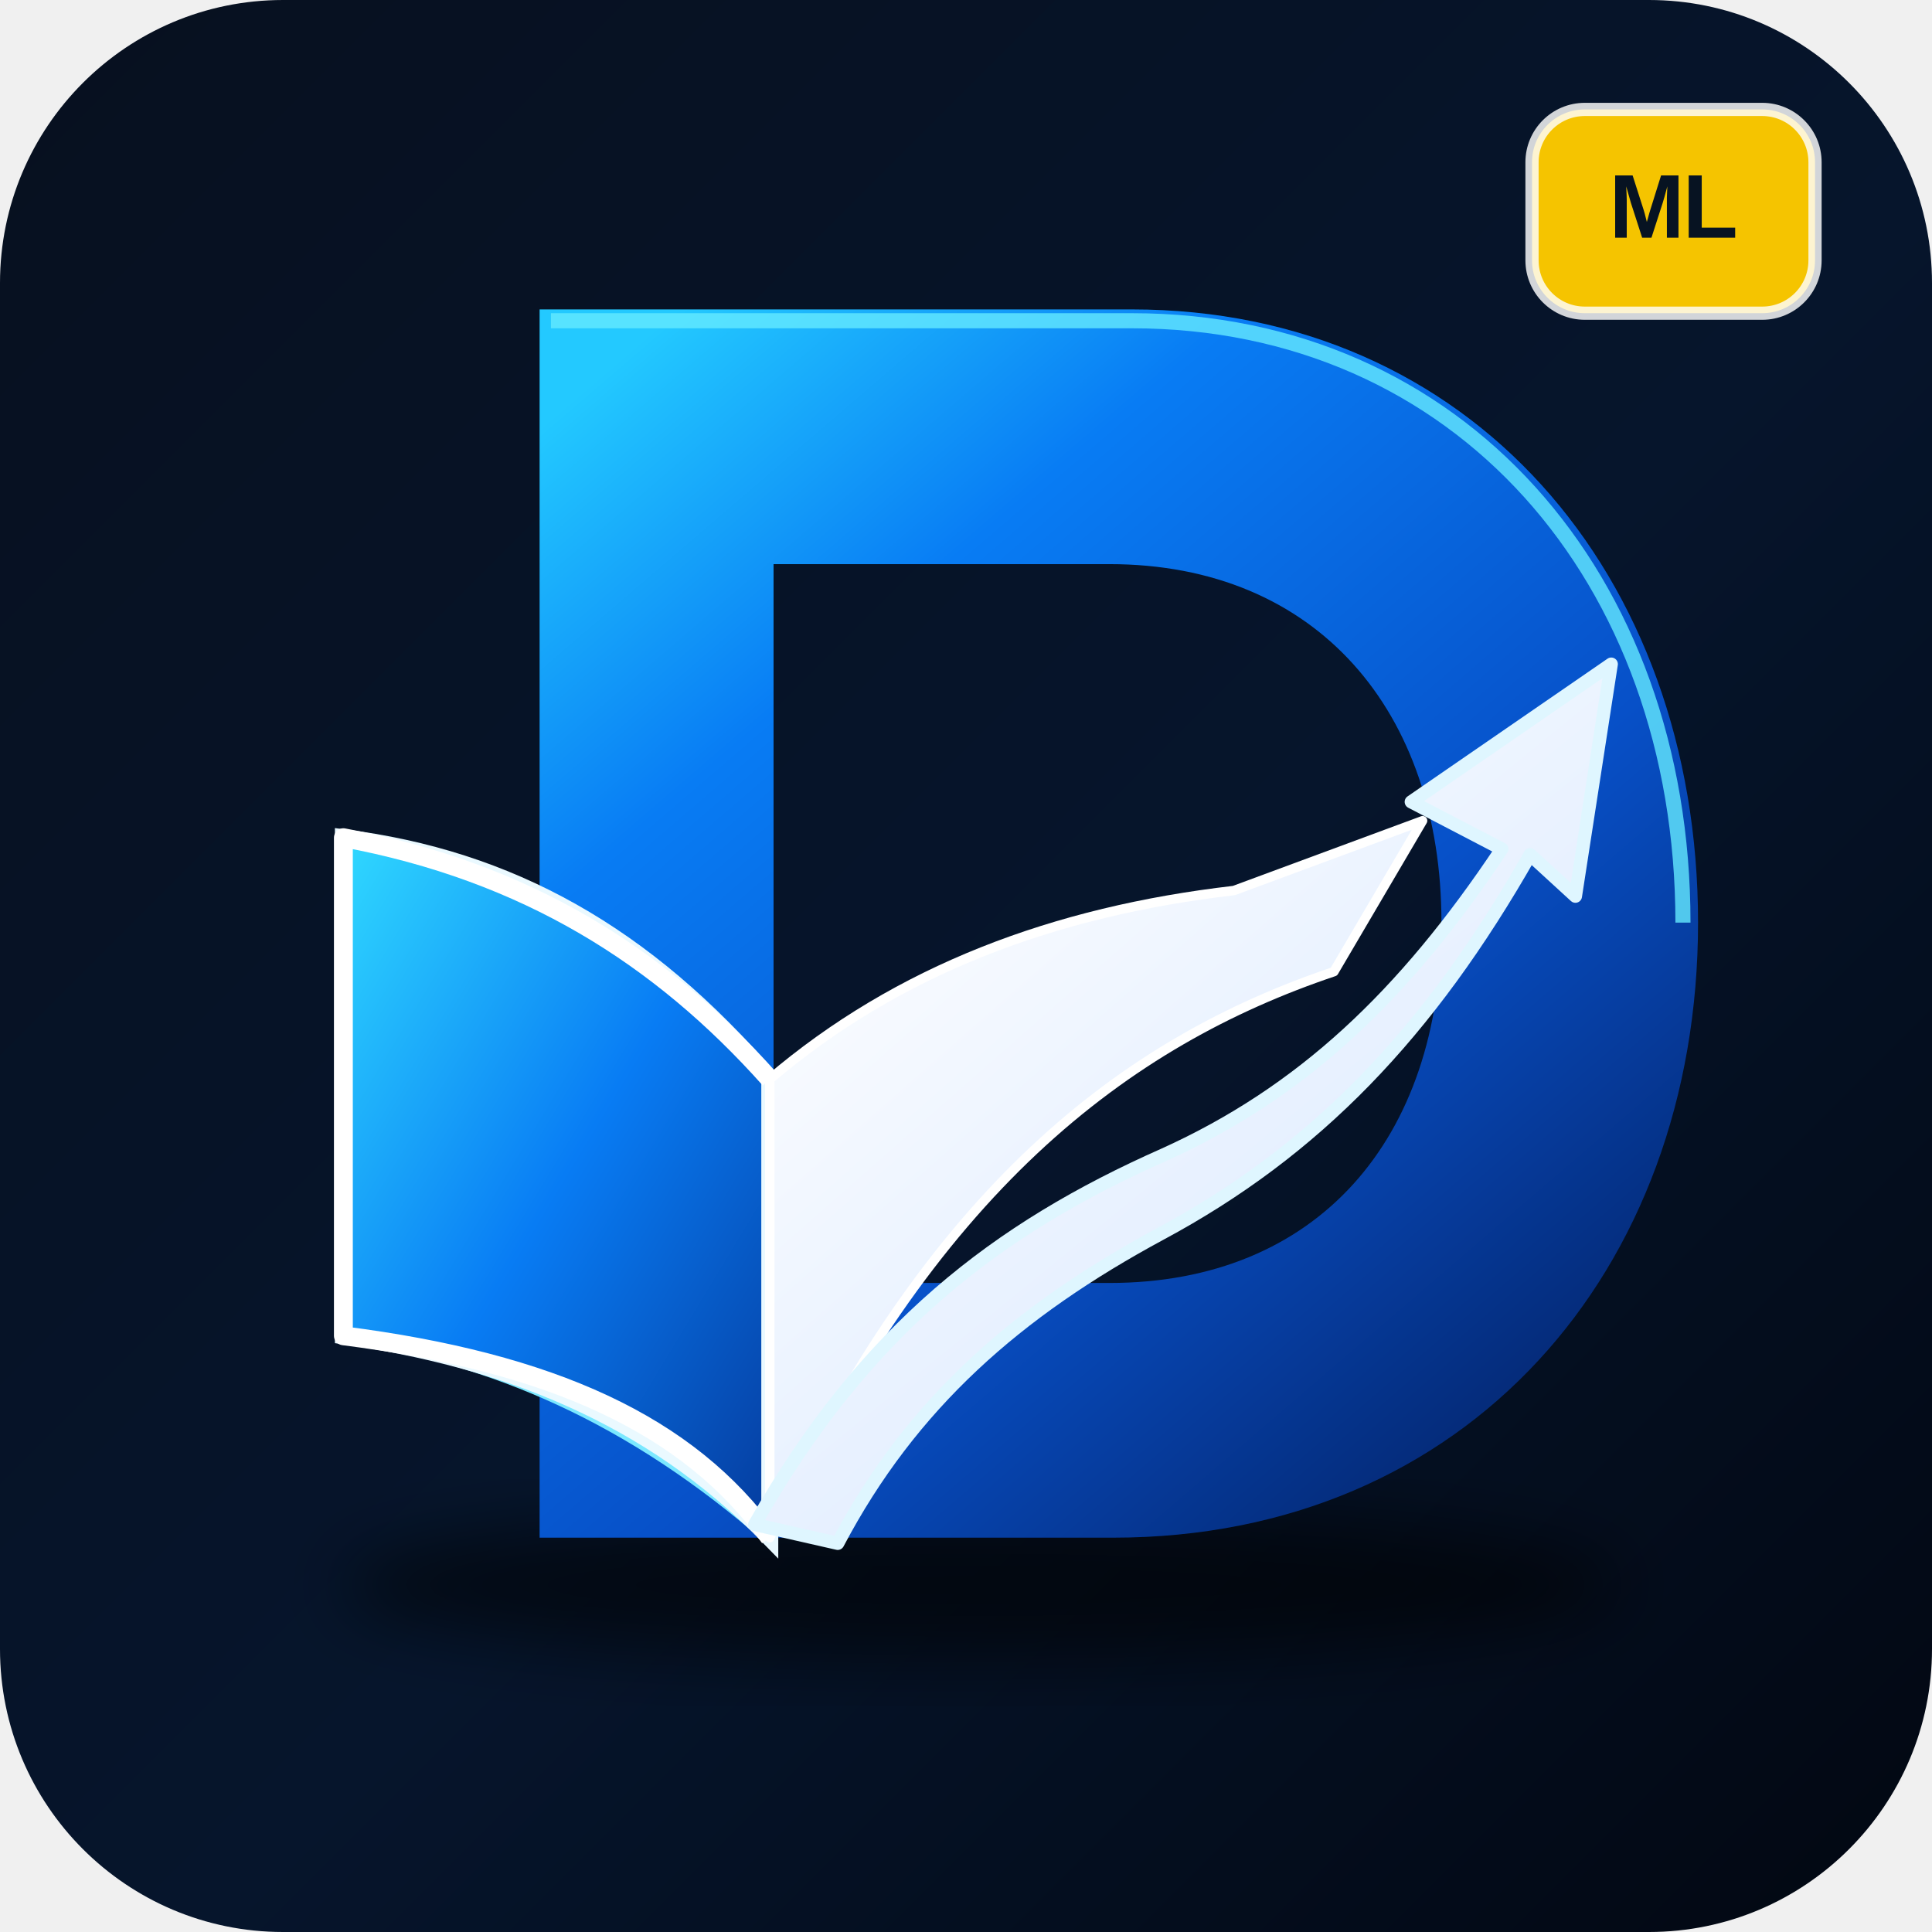
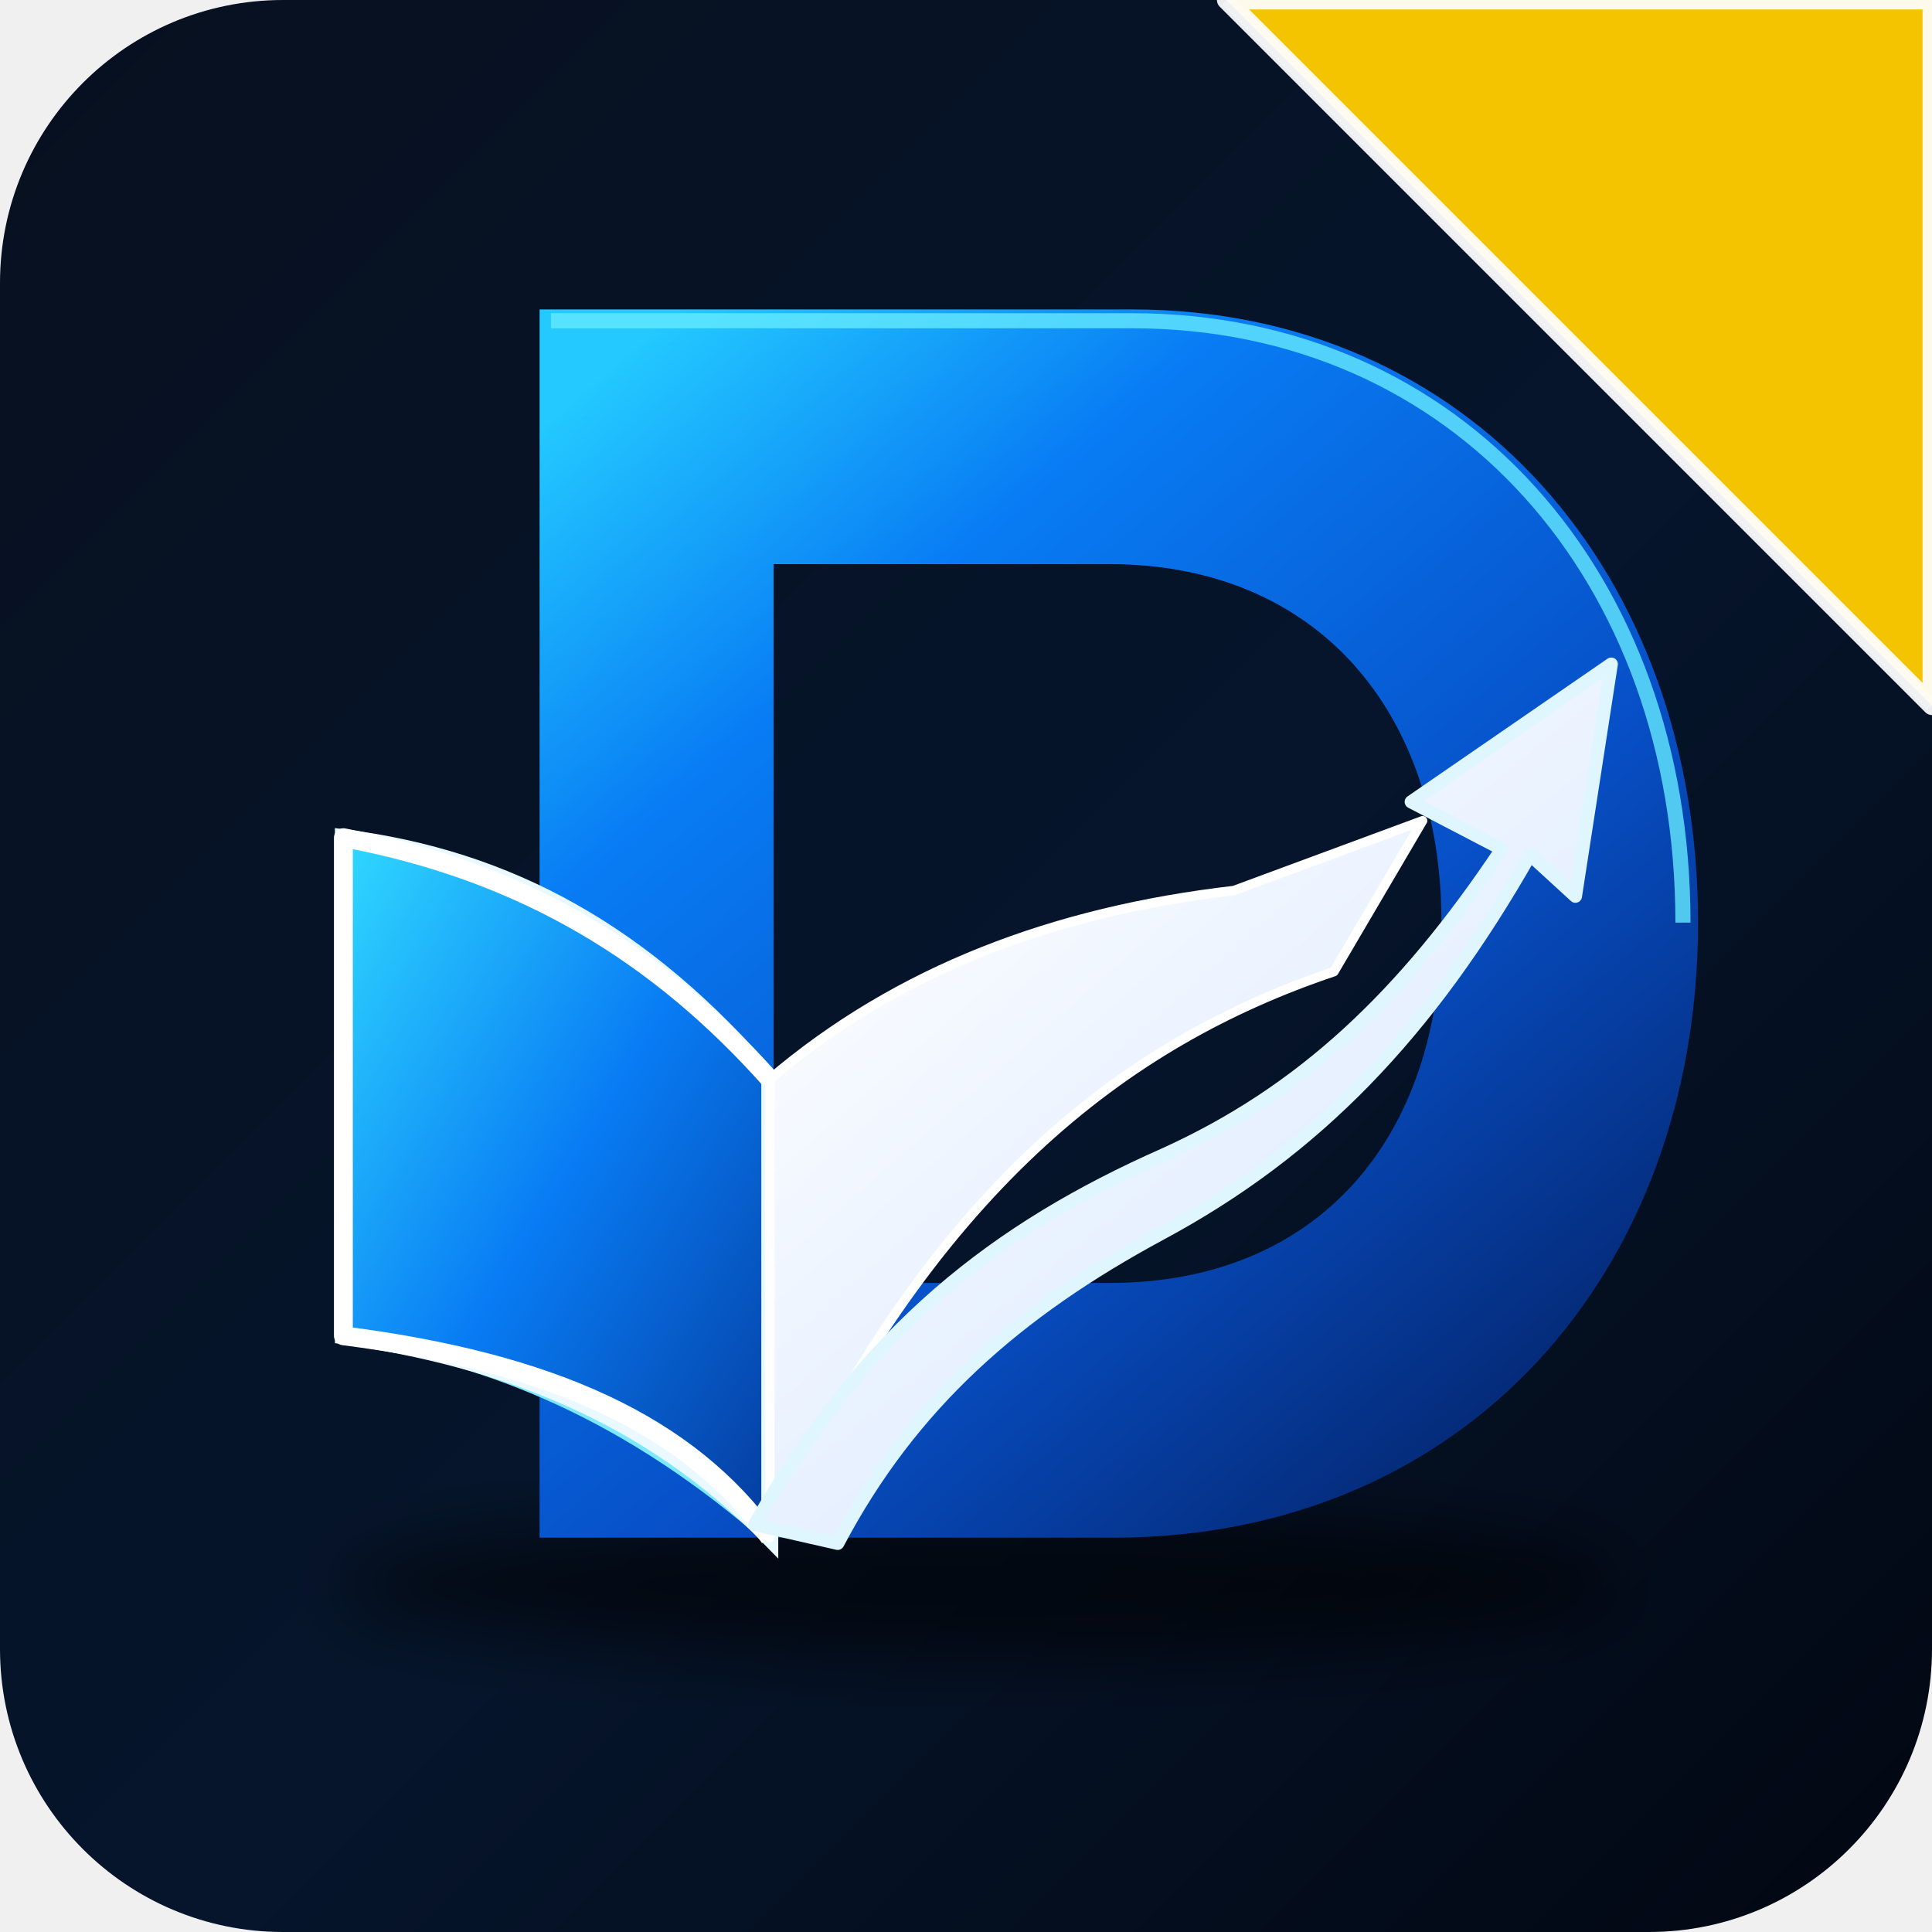
<svg xmlns="http://www.w3.org/2000/svg" width="1024" height="1024" viewBox="0 0 1024 1024" role="img" aria-labelledby="title">
  <defs>
    <linearGradient id="bg" x1="0" y1="0" x2="1" y2="1">
      <stop offset="0" stop-color="#07101f" />
      <stop offset=".55" stop-color="#06152c" />
      <stop offset="1" stop-color="#020711" />
    </linearGradient>
    <linearGradient id="blue" x1=".12" y1="0" x2=".92" y2="1">
      <stop offset="0" stop-color="#23c9ff" />
      <stop offset=".24" stop-color="#087cf4" />
      <stop offset=".6" stop-color="#0750c8" />
      <stop offset="1" stop-color="#041d5c" />
    </linearGradient>
    <linearGradient id="bluePage" x1="0" y1="0" x2="1" y2="1">
      <stop offset="0" stop-color="#30d9ff" />
      <stop offset=".5" stop-color="#087cf4" />
      <stop offset="1" stop-color="#053b9d" />
    </linearGradient>
    <linearGradient id="white" x1="0" y1="0" x2=".8" y2="1">
      <stop offset="0" stop-color="#fff" />
      <stop offset="1" stop-color="#d9e8ff" />
    </linearGradient>
    <filter id="shadow" x="-20%" y="-20%" width="140%" height="150%">
      <feGaussianBlur stdDeviation="18" />
    </filter>
  </defs>
  <rect width="1024" height="1024" rx="150" fill="url(#bg)" />
  <ellipse cx="520" cy="840" rx="340" ry="40" fill="#000" opacity=".55" filter="url(#shadow)" />
  <path d="M286 164 H600 C779 164 900 304 900 489 C900 674 777 815 590 815 H286 Z M410 299 V680 H588 C698 680 764 604 764 489 C764 377 698 299 588 299 Z" fill="url(#blue)" fill-rule="evenodd" />
  <path d="M292 170 H600 C773 170 892 306 892 489" fill="none" stroke="#64eaff" stroke-width="8" opacity=".8" />
  <path d="M182 444 C263 458 338 496 408 572 L408 815 C335 751 261 719 182 708 Z" fill="url(#bluePage)" stroke="#7be8ff" stroke-width="7" />
  <path d="M182 444 C270 455 342 495 408 572 L408 815 C344 749 266 720 182 708 Z" fill="none" stroke="#eaf9ff" stroke-width="9" />
  <path d="M408 572 C476 514 559 483 654 472 L754 435 L707 515 C597 552 493 630 408 815 Z" fill="url(#white)" stroke="#fff" stroke-width="5" stroke-linejoin="round" />
  <path d="M408 815 C365 755 292 722 182 708 L182 444 C279 462 350 507 408 572" fill="none" stroke="#fff" stroke-width="10" stroke-linejoin="round" />
  <path d="M400 808 C459 704 529 651 617 612 C690 579 744 528 796 450 L748 425 L854 352 L835 475 L811 453 C757 548 697 610 615 654 C539 695 483 744 444 818 Z" fill="url(#white)" stroke="#dff6ff" stroke-width="7" stroke-linejoin="round" />
  <g id="product-badge">
-     <rect x="812" y="58" width="150" height="108" rx="28" fill="#F5C400" stroke="#ffffff" stroke-opacity=".82" stroke-width="7" />
-     <text x="887" y="126" font-family="Arial,Helvetica,sans-serif" font-size="48" font-weight="900" text-anchor="middle" fill="#071322" letter-spacing="-1">ML</text>
+     <path d="M650 0 H1024 V374 Z" fill="#F5C400" stroke="#ffffff" stroke-opacity=".92" stroke-width="10" stroke-linejoin="round" />
+     <path d="M650 0 L1024 374" fill="none" stroke="#ffffff" stroke-opacity=".3" stroke-width="7" />
  </g>
</svg>
